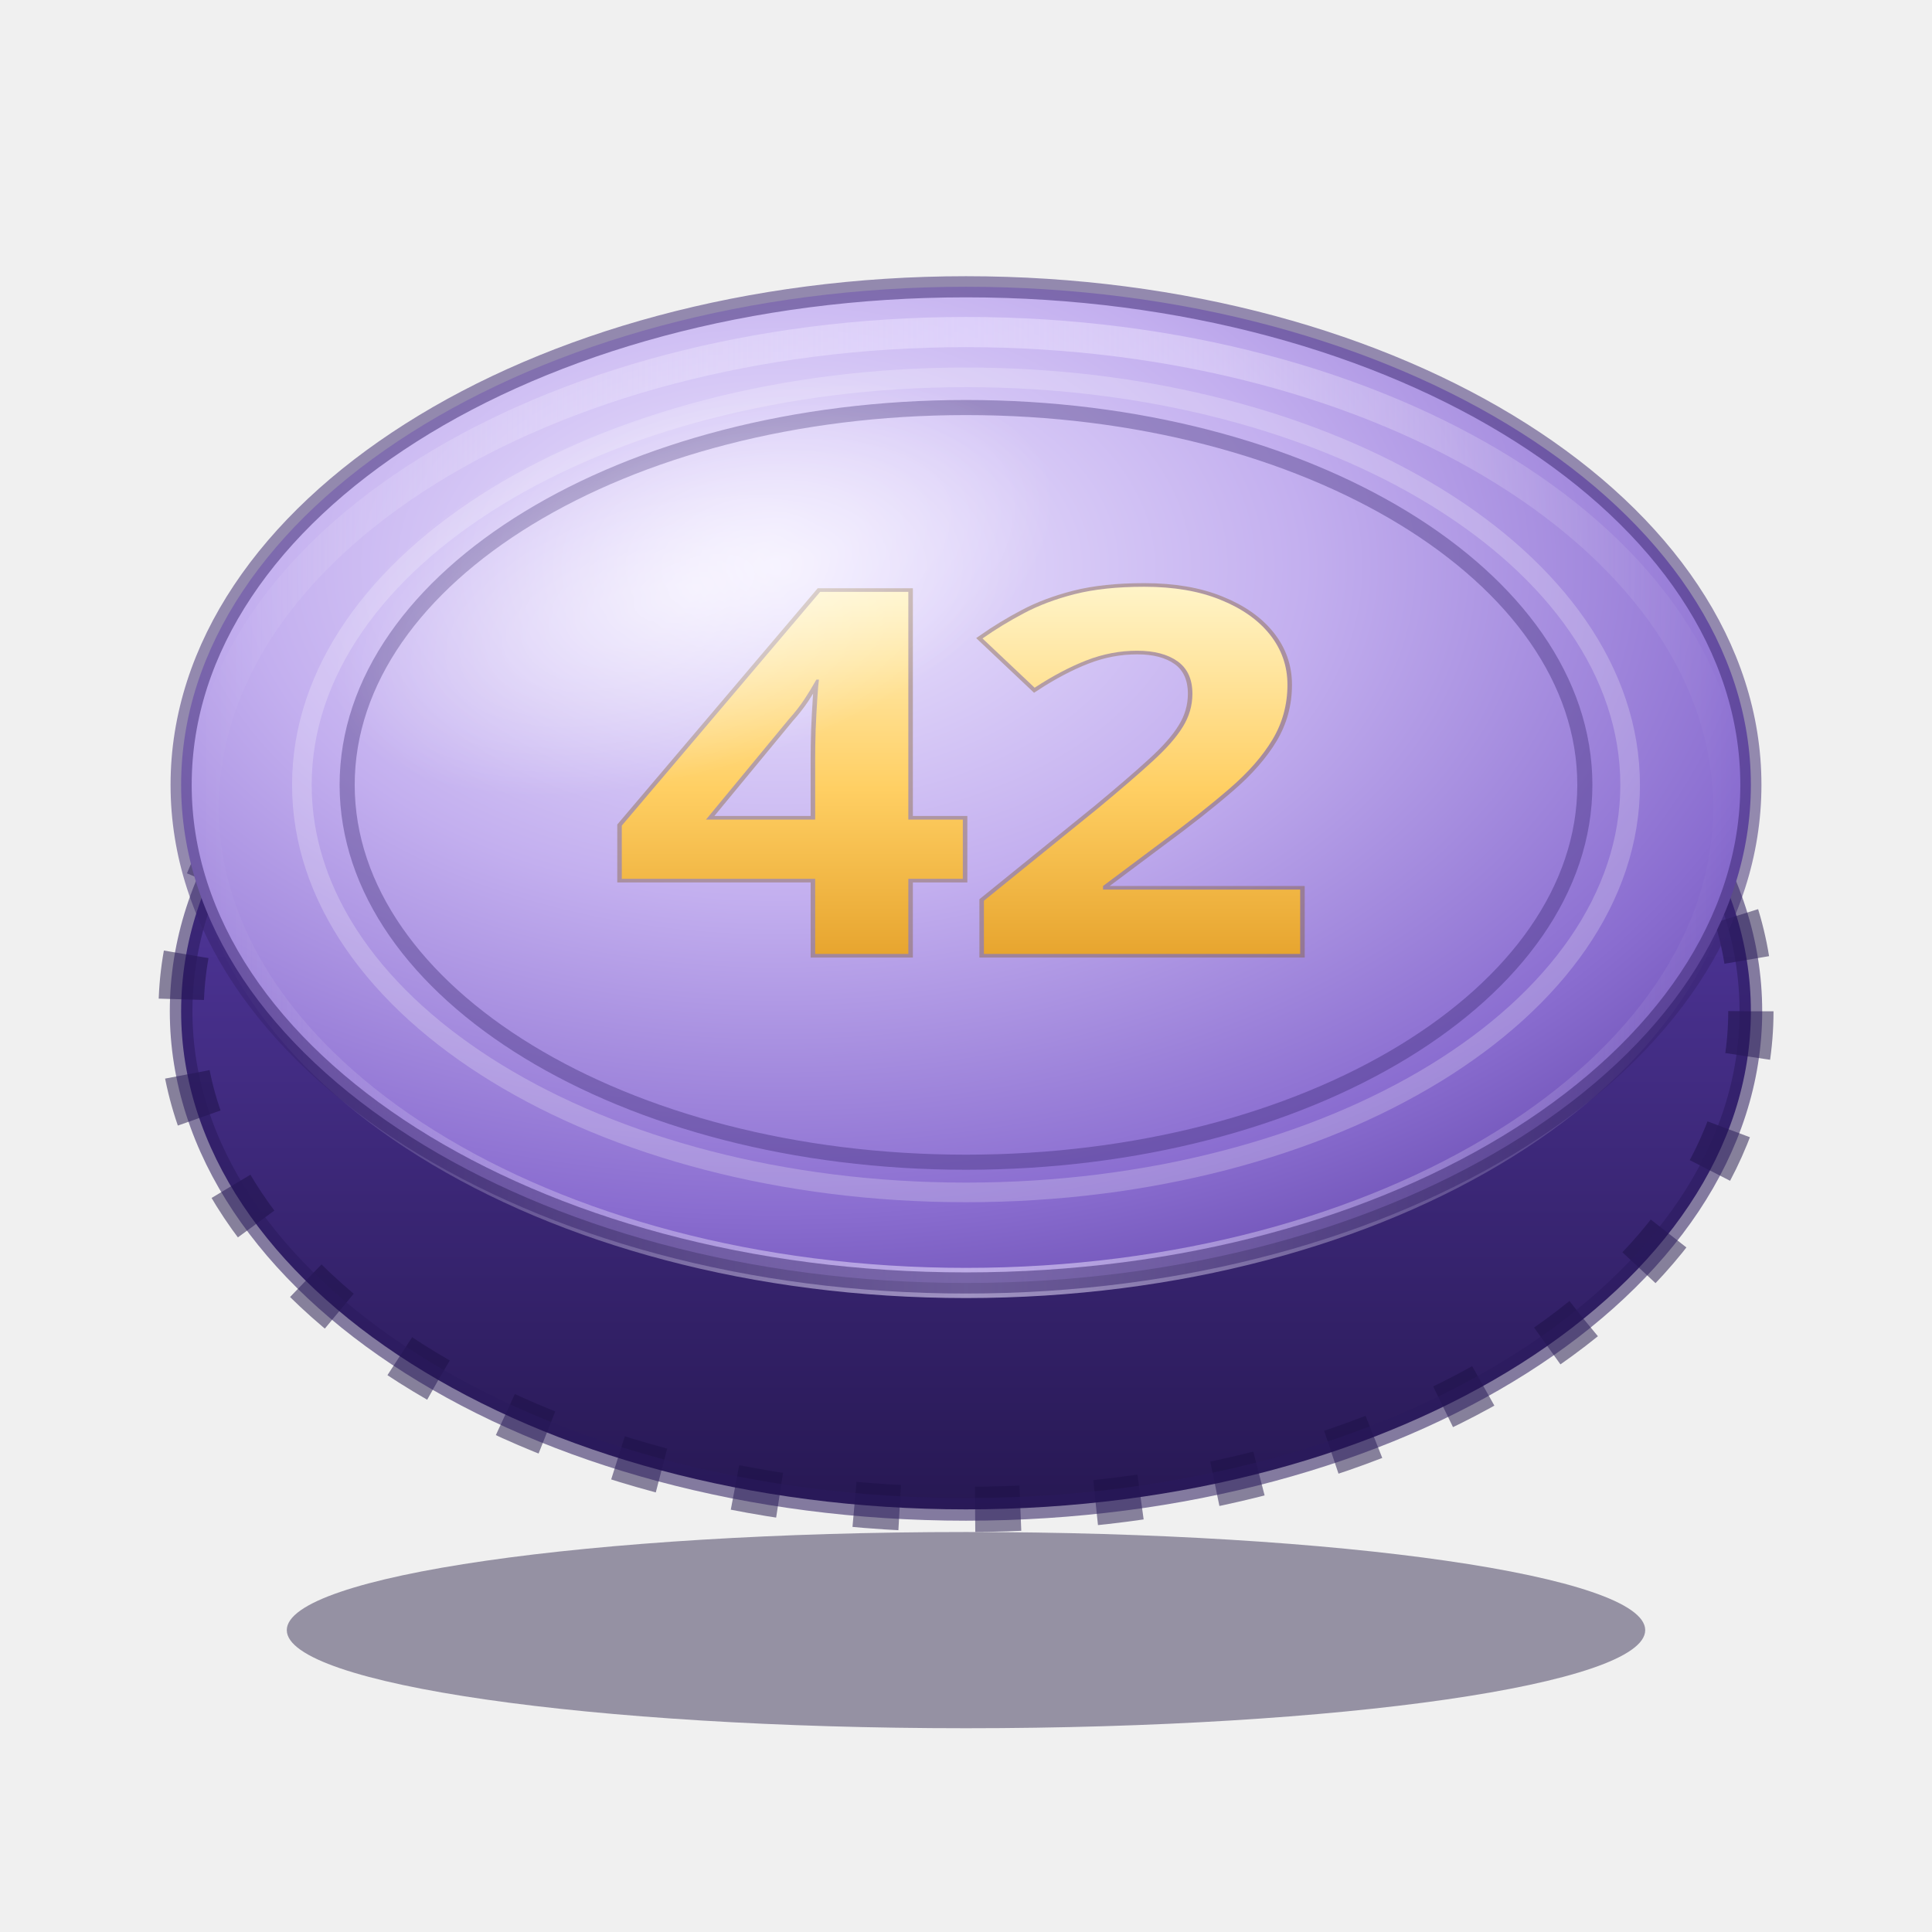
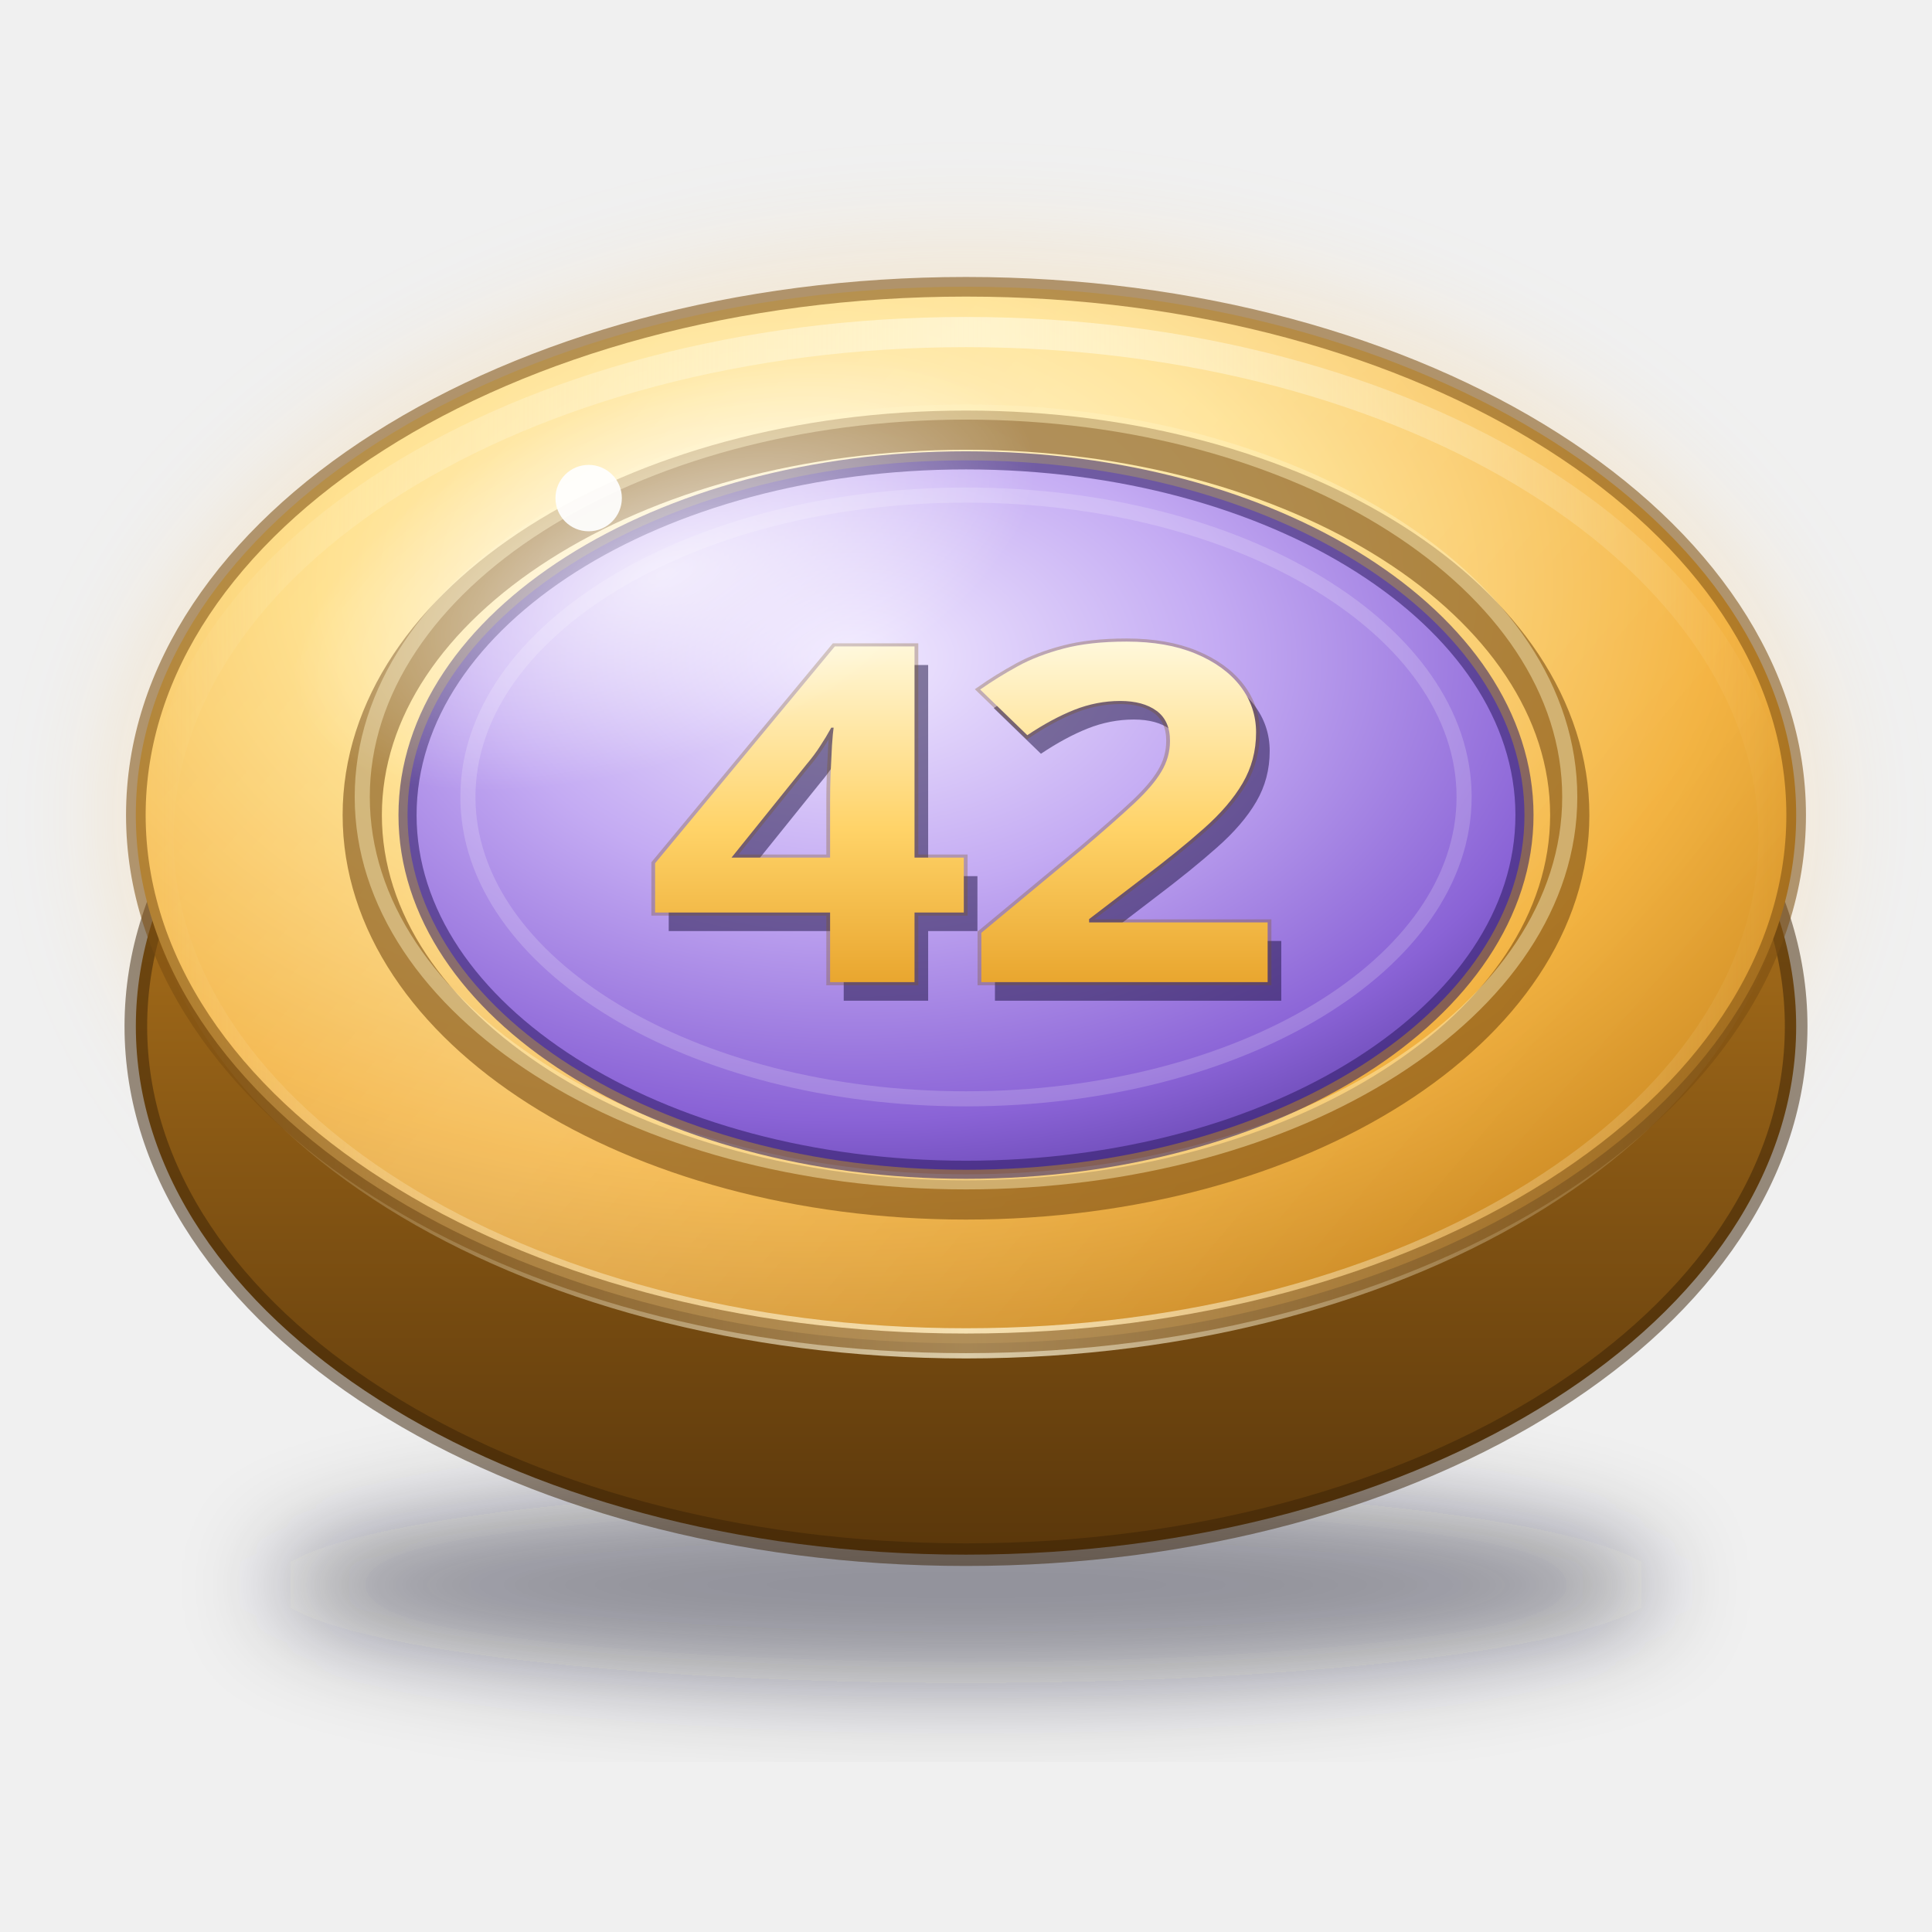
<svg xmlns="http://www.w3.org/2000/svg" width="128" height="128" viewBox="0 0 128 128" fill="none" role="img" aria-label="League Coin">
  <defs>
-     <radialGradient id="lc-face" cx="38%" cy="28%" r="88%">
-       <stop offset="0%" stop-color="#efe9ff" />
-       <stop offset="38%" stop-color="#c3afef" />
-       <stop offset="74%" stop-color="#8a6dd0" />
-       <stop offset="100%" stop-color="#583ca0" />
+     <filter id="lc-soft" x="-40%" y="-40%" width="180%" height="180%">
+       <feGaussianBlur stdDeviation="3.2" />
+     </filter>
+     <radialGradient id="lc-gold" cx="40%" cy="28%" r="85%">
+       <stop offset="0%" stop-color="#fff8db" />
+       <stop offset="34%" stop-color="#ffe08a" />
+       <stop offset="66%" stop-color="#f3b13c" />
+       <stop offset="100%" stop-color="#b9781a" />
    </radialGradient>
-     <linearGradient id="lc-side" x1="0" y1="0" x2="0" y2="1">
-       <stop offset="0%" stop-color="#7c61c6" />
-       <stop offset="45%" stop-color="#49318f" />
-       <stop offset="100%" stop-color="#271853" />
+     <linearGradient id="lc-gold-side" x1="0" y1="0" x2="0" y2="1">
+       <stop offset="0%" stop-color="#dba43c" />
+       <stop offset="45%" stop-color="#9c6618" />
+       <stop offset="100%" stop-color="#5a370b" />
+     </linearGradient>
+     <radialGradient id="lc-violet" cx="40%" cy="28%" r="90%">
+       <stop offset="0%" stop-color="#f1eaff" />
+       <stop offset="36%" stop-color="#c4abf3" />
+       <stop offset="72%" stop-color="#8a63d6" />
+       <stop offset="100%" stop-color="#472c8e" />
+     </radialGradient>
+     <linearGradient id="lc-sheen" x1="0" y1="0" x2="1" y2="0.55">
+       <stop offset="0%" stop-color="#ffffff" stop-opacity="0" />
+       <stop offset="47%" stop-color="#ffffff" stop-opacity="0.45" />
+       <stop offset="53%" stop-color="#ffffff" stop-opacity="0.45" />
+       <stop offset="100%" stop-color="#ffffff" stop-opacity="0" />
    </linearGradient>
    <linearGradient id="lc-rimlight" x1="0" y1="0" x2="1" y2="0">
-       <stop offset="0%" stop-color="#ffffff" stop-opacity="0" />
-       <stop offset="50%" stop-color="#e9dfff" stop-opacity="0.6" />
-       <stop offset="100%" stop-color="#ffffff" stop-opacity="0" />
+       <stop offset="0%" stop-color="#fff8db" stop-opacity="0" />
+       <stop offset="50%" stop-color="#fff8db" stop-opacity="0.75" />
+       <stop offset="100%" stop-color="#fff8db" stop-opacity="0" />
    </linearGradient>
    <linearGradient id="lc-glyph" x1="0" y1="0" x2="0" y2="1">
-       <stop offset="0%" stop-color="#fff4c8" />
-       <stop offset="55%" stop-color="#ffcf63" />
-       <stop offset="100%" stop-color="#e7a52f" />
+       <stop offset="0%" stop-color="#fff8db" />
+       <stop offset="55%" stop-color="#ffd368" />
+       <stop offset="100%" stop-color="#e9a62f" />
    </linearGradient>
    <radialGradient id="lc-gloss" cx="50%" cy="50%" r="50%">
-       <stop offset="0%" stop-color="#ffffff" stop-opacity="0.6" />
+       <stop offset="0%" stop-color="#ffffff" stop-opacity="0.7" />
      <stop offset="100%" stop-color="#ffffff" stop-opacity="0" />
    </radialGradient>
  </defs>
-   <ellipse cx="64" cy="108" rx="45" ry="6.5" fill="#190f3a" opacity="0.42" />
-   <ellipse cx="64" cy="67" rx="52" ry="33" fill="url(#lc-side)" />
-   <ellipse cx="64" cy="67" rx="52" ry="33" fill="none" stroke="#1c1046" stroke-opacity="0.5" stroke-width="3" stroke-dasharray="3 5" />
-   <ellipse cx="64" cy="67" rx="52" ry="33" fill="none" stroke="#2a1a5e" stroke-opacity="0.55" stroke-width="1.5" />
-   <ellipse cx="64" cy="52" rx="52" ry="33" fill="url(#lc-face)" />
-   <ellipse cx="64" cy="53.5" rx="50.5" ry="31.5" fill="none" stroke="url(#lc-rimlight)" stroke-width="2" />
-   <ellipse cx="64" cy="52" rx="52" ry="33" fill="none" stroke="#37236c" stroke-opacity="0.5" stroke-width="1.4" />
-   <ellipse cx="64" cy="52" rx="44" ry="27" fill="none" stroke="#ffffff" stroke-opacity="0.22" stroke-width="1.3" />
-   <ellipse cx="64" cy="52" rx="41" ry="25" fill="none" stroke="#33216a" stroke-opacity="0.35" stroke-width="1" />
-   <g transform="translate(64 52) scale(1 0.8)">
-     <text x="0" y="14" text-anchor="middle" font-family="'Orbitron','Rajdhani',system-ui,sans-serif" font-weight="800" font-size="42" fill="url(#lc-glyph)" letter-spacing="-1" stroke="#7a5410" stroke-opacity="0.35" stroke-width="0.6" paint-order="stroke">42</text>
+   <ellipse cx="64" cy="54" rx="57" ry="38" fill="#ffbf57" opacity="0.18" filter="url(#lc-soft)" />
+   <ellipse cx="64" cy="105" rx="46" ry="6.5" fill="#0d0820" opacity="0.42" filter="url(#lc-soft)" />
+   <ellipse cx="64" cy="68" rx="55" ry="35" fill="url(#lc-gold-side)" />
+   <ellipse cx="64" cy="68" rx="55" ry="35" fill="none" stroke="#3a2206" stroke-opacity="0.5" stroke-width="1.5" />
+   <ellipse cx="64" cy="54" rx="55" ry="35" fill="url(#lc-gold)" />
+   <ellipse cx="64" cy="54" rx="55" ry="35" fill="url(#lc-sheen)" opacity="0.4" />
+   <ellipse cx="64" cy="55.5" rx="53.5" ry="33.5" fill="none" stroke="url(#lc-rimlight)" stroke-width="2" />
+   <ellipse cx="64" cy="54" rx="55" ry="35" fill="none" stroke="#7a4d12" stroke-opacity="0.55" stroke-width="1.3" />
+   <ellipse cx="64" cy="54" rx="40" ry="25.5" fill="none" stroke="#6f4410" stroke-opacity="0.55" stroke-width="2.6" />
+   <ellipse cx="64" cy="52.8" rx="40" ry="25.5" fill="none" stroke="#fff2c0" stroke-opacity="0.45" stroke-width="1" />
+   <ellipse cx="64" cy="54" rx="37" ry="23.5" fill="url(#lc-violet)" />
+   <ellipse cx="64" cy="54" rx="37" ry="23.5" fill="none" stroke="#2c1a60" stroke-opacity="0.55" stroke-width="1.2" />
+   <ellipse cx="64" cy="52.8" rx="33" ry="20" fill="none" stroke="#ffffff" stroke-opacity="0.18" stroke-width="1" />
+   <g transform="translate(64 54) scale(1 0.82)">
+     <text x="0.9" y="15" text-anchor="middle" font-family="'Orbitron','Rajdhani',system-ui,sans-serif" font-weight="800" font-size="38" fill="#190f3e" fill-opacity="0.5" letter-spacing="-1">42</text>
+     <text x="0" y="13.5" text-anchor="middle" font-family="'Orbitron','Rajdhani',system-ui,sans-serif" font-weight="800" font-size="38" fill="url(#lc-glyph)" letter-spacing="-1" stroke="#7a5410" stroke-opacity="0.3" stroke-width="0.5" paint-order="stroke">42</text>
  </g>
-   <ellipse cx="46" cy="39" rx="25" ry="12" fill="url(#lc-gloss)" transform="rotate(-18 46 39)" />
+   <ellipse cx="44" cy="38" rx="26" ry="12" fill="url(#lc-gloss)" transform="rotate(-20 44 38)" />
+   <circle cx="39" cy="33" r="2.2" fill="#ffffff" opacity="0.92" />
</svg>
